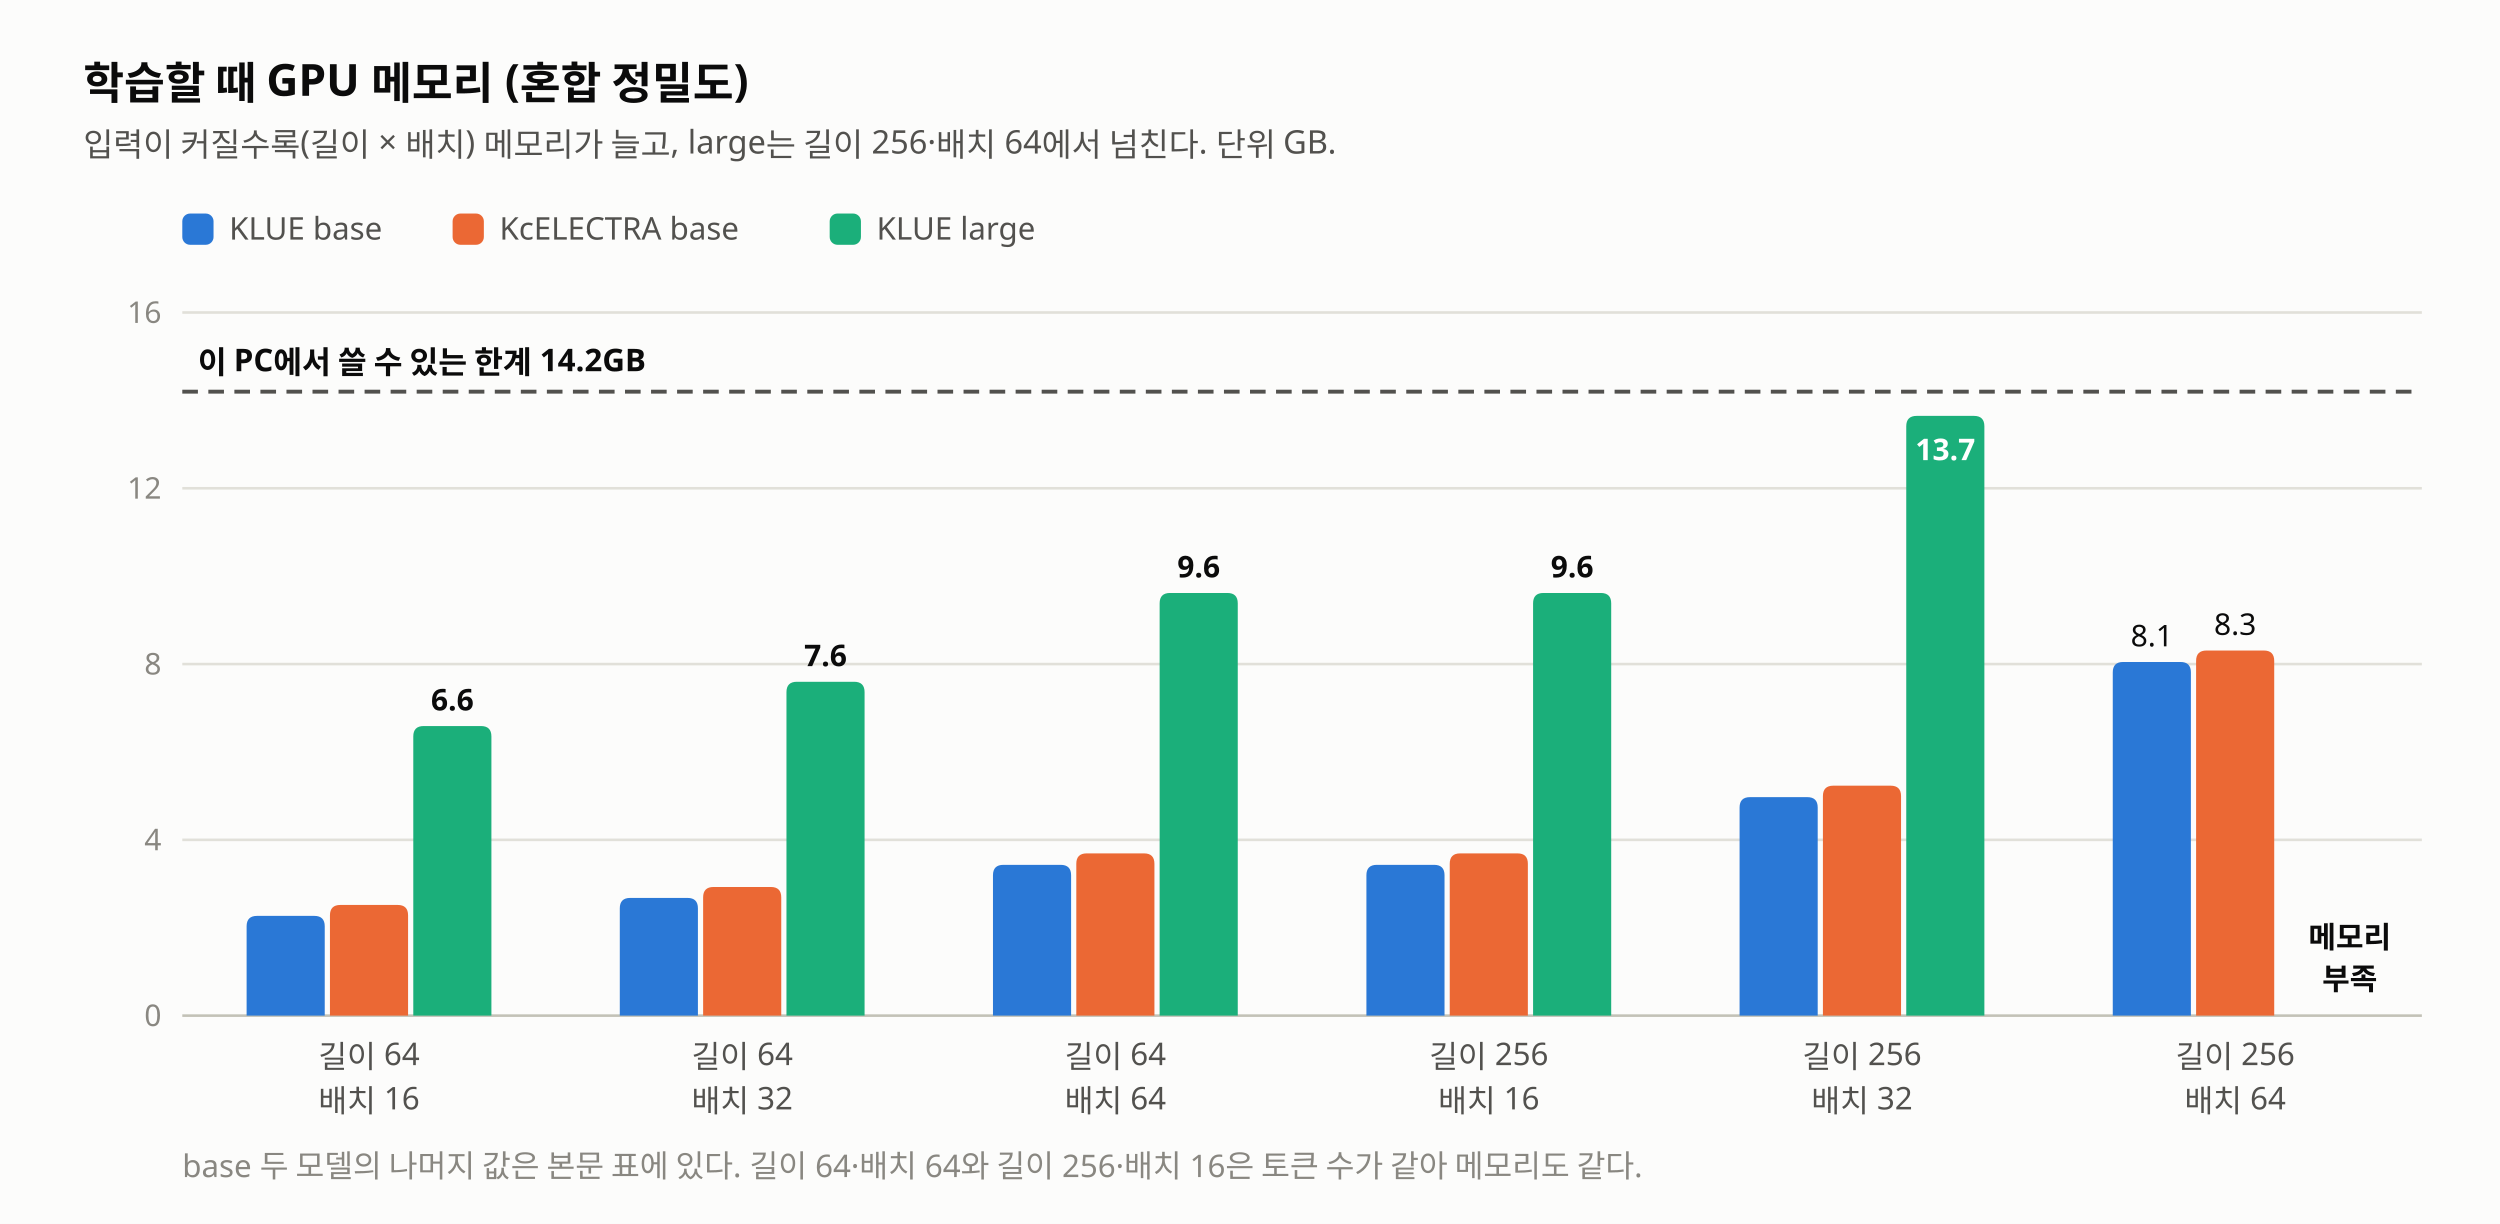
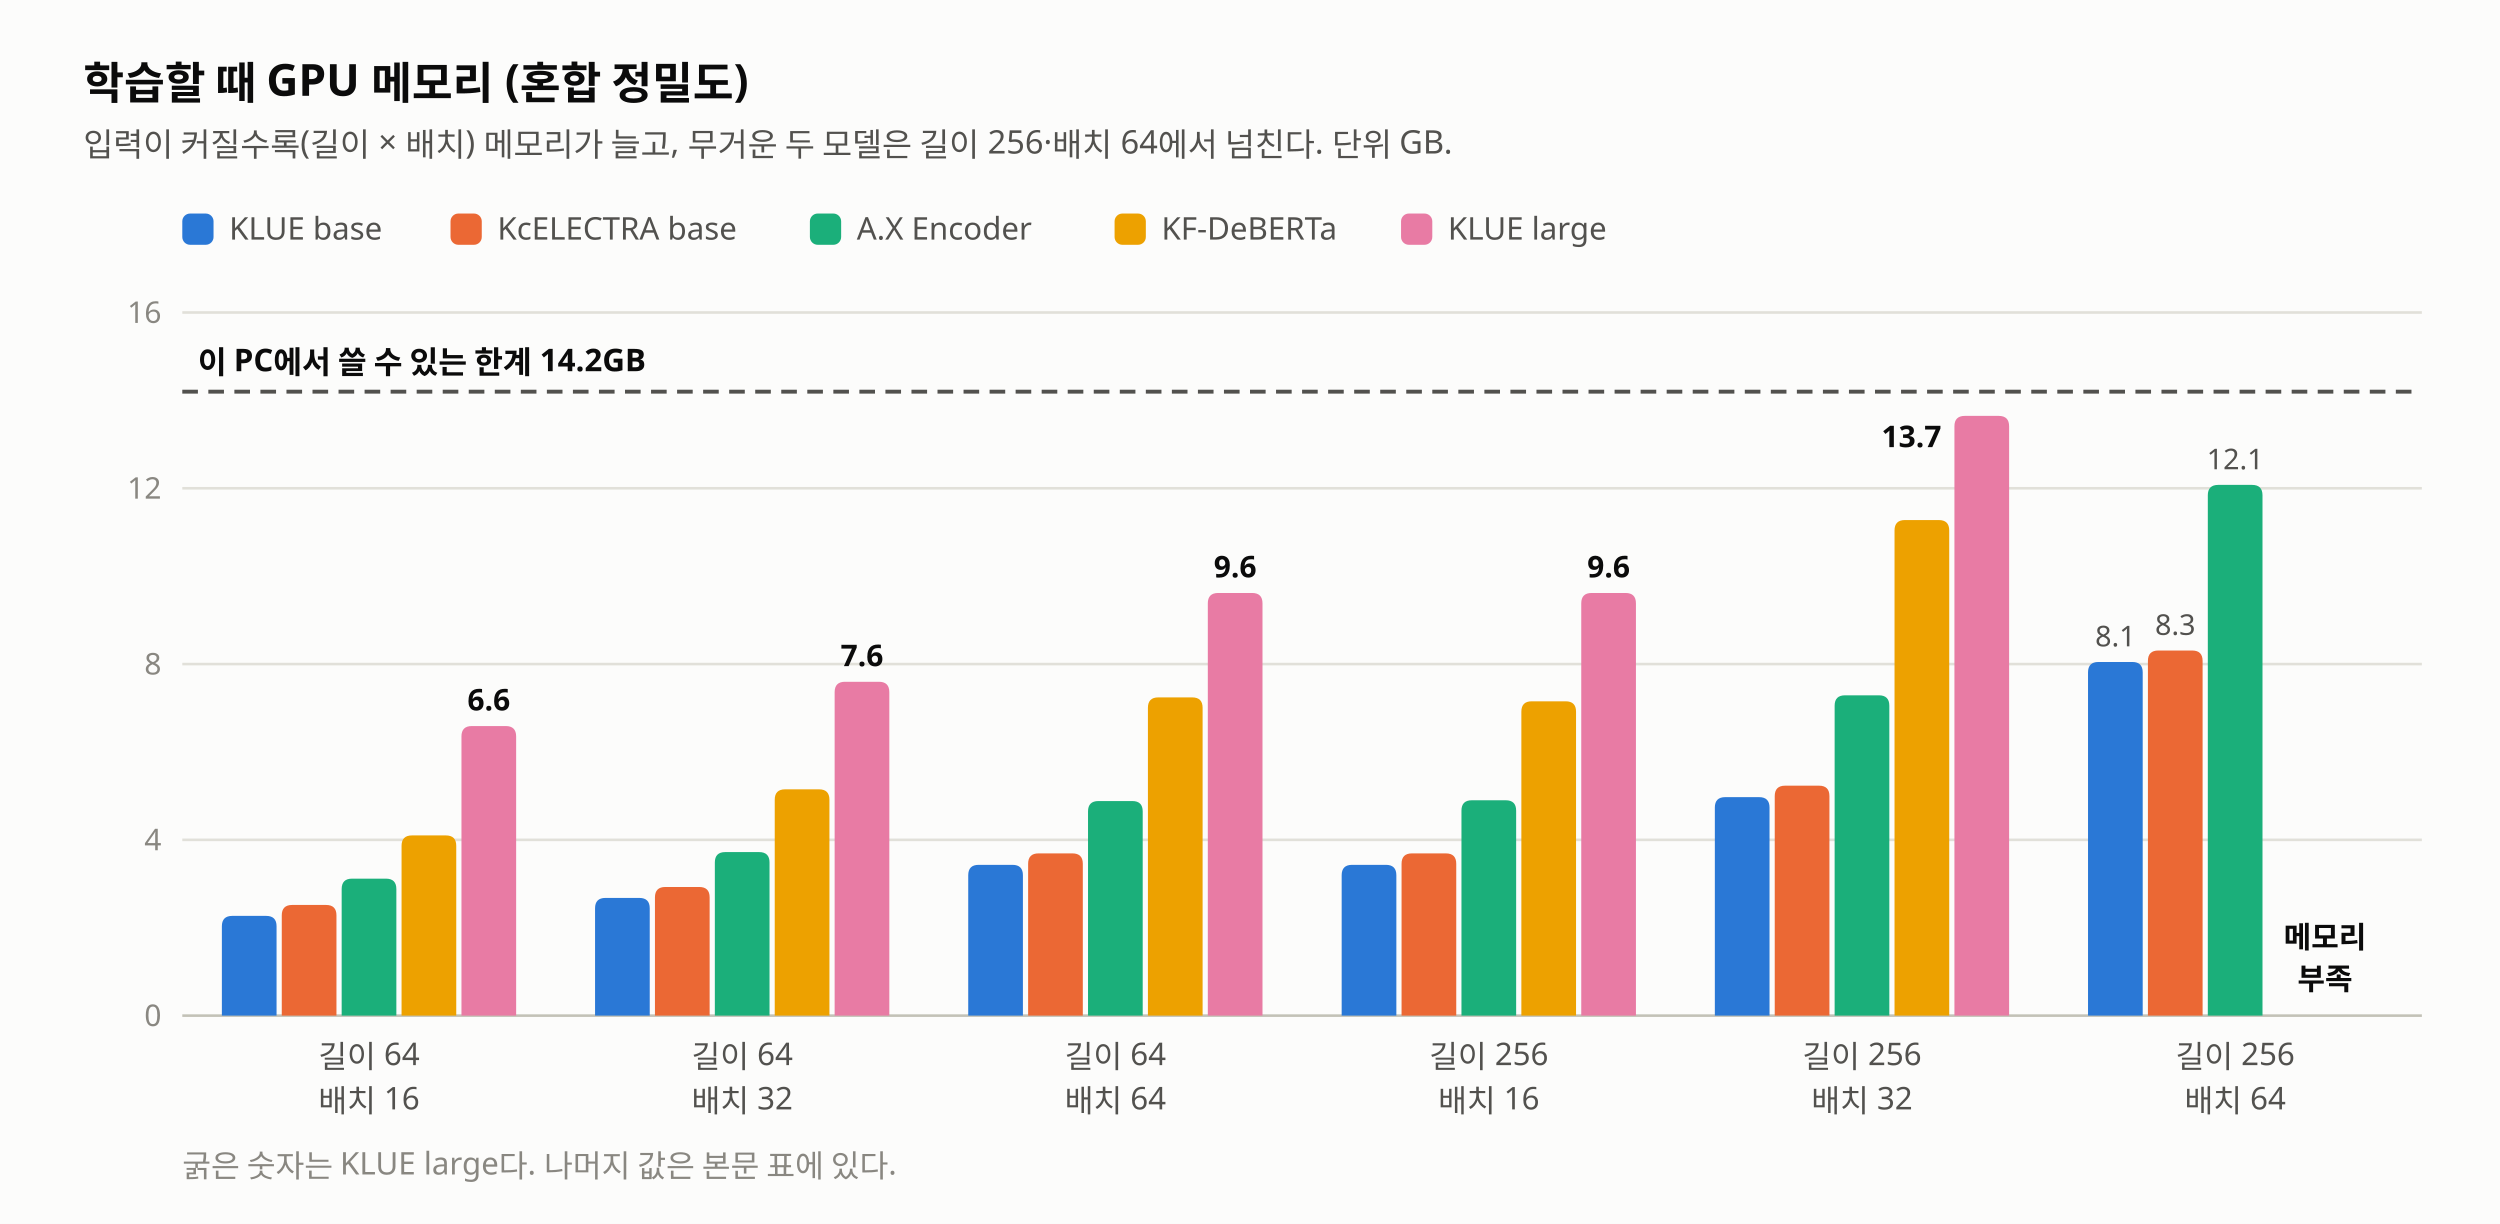
<svg xmlns="http://www.w3.org/2000/svg" viewBox="0 0 960 470" width="960" height="470" font-family="'Malgun Gothic','Apple SD Gothic Neo','Noto Sans KR',system-ui,sans-serif">
  <rect width="960" height="470" fill="#fcfcfb" />
  <text x="32.0" y="38.0" font-size="17" fill="#0b0b0b" text-anchor="start" font-weight="700">학습할 때 GPU 메모리 (혼합 정밀도)</text>
-   <text x="32.0" y="60.0" font-size="12.5" fill="#52514e" text-anchor="start" font-weight="400">입력이 커질수록(길이 × 배치) 메모리가 늘고, large는 길이 256·배치 64에서 넘친다. 단위 GB.</text>
+   <text x="32.0" y="60.0" font-size="12.5" fill="#52514e" text-anchor="start" font-weight="400">입력이 커질수록(길이 × 배치) 메모리가 늘고, 무거운 두 모델은 길이 256·배치 64에서 넘친다. 단위 GB.</text>
  <rect x="70" y="82" width="12" height="12" rx="3" fill="#2a78d6" />
  <text x="88.0" y="92.0" font-size="12" fill="#52514e" text-anchor="start" font-weight="400">KLUE base</text>
-   <rect x="173.8" y="82" width="12" height="12" rx="3" fill="#eb6834" />
-   <text x="191.8" y="92.0" font-size="12" fill="#52514e" text-anchor="start" font-weight="400">KcELECTRA base</text>
-   <rect x="318.6" y="82" width="12" height="12" rx="3" fill="#1baf7a" />
-   <text x="336.6" y="92.0" font-size="12" fill="#52514e" text-anchor="start" font-weight="400">KLUE large</text>
+   <rect x="173" y="82" width="12" height="12" rx="3" fill="#eb6834" />
+   <text x="191.0" y="92.0" font-size="12" fill="#52514e" text-anchor="start" font-weight="400">KcELECTRA base</text>
+   <rect x="311" y="82" width="12" height="12" rx="3" fill="#1baf7a" />
+   <text x="329.0" y="92.0" font-size="12" fill="#52514e" text-anchor="start" font-weight="400">A.X Encoder</text>
+   <rect x="428" y="82" width="12" height="12" rx="3" fill="#eda100" />
+   <text x="446.0" y="92.0" font-size="12" fill="#52514e" text-anchor="start" font-weight="400">KF-DeBERTa</text>
+   <rect x="538" y="82" width="12" height="12" rx="3" fill="#e87ba4" />
+   <text x="556.0" y="92.0" font-size="12" fill="#52514e" text-anchor="start" font-weight="400">KLUE large</text>
  <line x1="70" y1="390.0" x2="930" y2="390.0" stroke="#c3c2b7" />
  <text x="62.0" y="394.0" font-size="11.5" fill="#898781" text-anchor="end" font-weight="400">0</text>
  <line x1="70" y1="322.5" x2="930" y2="322.5" stroke="#e1e0d9" />
  <text x="62.0" y="326.5" font-size="11.5" fill="#898781" text-anchor="end" font-weight="400">4</text>
  <line x1="70" y1="255.0" x2="930" y2="255.0" stroke="#e1e0d9" />
  <text x="62.0" y="259.0" font-size="11.5" fill="#898781" text-anchor="end" font-weight="400">8</text>
  <line x1="70" y1="187.5" x2="930" y2="187.5" stroke="#e1e0d9" />
  <text x="62.0" y="191.5" font-size="11.5" fill="#898781" text-anchor="end" font-weight="400">12</text>
  <line x1="70" y1="120.0" x2="930" y2="120.0" stroke="#e1e0d9" />
  <text x="62.0" y="124.0" font-size="11.5" fill="#898781" text-anchor="end" font-weight="400">16</text>
  <line x1="70" y1="150.4" x2="930" y2="150.4" stroke="#52514e" stroke-width="1.5" stroke-dasharray="6 4" />
  <text x="76.0" y="143.4" font-size="12" fill="#0b0b0b" text-anchor="start" font-weight="700">이 PC에서 쓸 수 있는 한계 14.2GB</text>
-   <path d="M94.7,390.0 V355.7 Q94.7,351.7 98.7,351.7 H120.7 Q124.7,351.7 124.7,355.7 V390.0 Z" fill="#2a78d6" />
-   <path d="M126.7,390.0 V351.5 Q126.7,347.5 130.7,347.5 H152.7 Q156.7,347.5 156.7,351.5 V390.0 Z" fill="#eb6834" />
-   <path d="M158.7,390.0 V282.8 Q158.7,278.8 162.7,278.8 H184.7 Q188.7,278.8 188.7,282.8 V390.0 Z" fill="#1baf7a" />
-   <text x="173.7" y="272.8" font-size="11.5" fill="#0b0b0b" text-anchor="middle" font-weight="700">6.6</text>
+   <path d="M85.2,390.0 V355.7 Q85.2,351.7 89.2,351.7 H102.2 Q106.2,351.7 106.2,355.7 V390.0 Z" fill="#2a78d6" />
+   <path d="M108.2,390.0 V351.5 Q108.2,347.5 112.2,347.5 H125.2 Q129.2,347.5 129.2,351.5 V390.0 Z" fill="#eb6834" />
+   <path d="M131.2,390.0 V341.4 Q131.2,337.4 135.2,337.4 H148.2 Q152.2,337.4 152.2,341.4 V390.0 Z" fill="#1baf7a" />
+   <path d="M154.2,390.0 V324.8 Q154.2,320.8 158.2,320.8 H171.2 Q175.2,320.8 175.2,324.8 V390.0 Z" fill="#eda100" />
+   <path d="M177.2,390.0 V282.8 Q177.2,278.8 181.2,278.8 H194.2 Q198.2,278.8 198.2,282.8 V390.0 Z" fill="#e87ba4" />
+   <text x="187.7" y="272.8" font-size="11.5" fill="#0b0b0b" text-anchor="middle" font-weight="700">6.6</text>
  <text x="141.7" y="410.0" font-size="12" fill="#52514e" text-anchor="middle" font-weight="400">길이 64</text>
  <text x="141.7" y="427.0" font-size="12" fill="#52514e" text-anchor="middle" font-weight="400">배치 16</text>
-   <path d="M238.0,390.0 V348.8 Q238.0,344.8 242.0,344.8 H264.0 Q268.0,344.8 268.0,348.8 V390.0 Z" fill="#2a78d6" />
-   <path d="M270.0,390.0 V344.6 Q270.0,340.6 274.0,340.6 H296.0 Q300.0,340.6 300.0,344.6 V390.0 Z" fill="#eb6834" />
-   <path d="M302.0,390.0 V265.8 Q302.0,261.8 306.0,261.8 H328.0 Q332.0,261.8 332.0,265.8 V390.0 Z" fill="#1baf7a" />
-   <text x="317.0" y="255.8" font-size="11.5" fill="#0b0b0b" text-anchor="middle" font-weight="700">7.6</text>
+   <path d="M228.5,390.0 V348.8 Q228.5,344.8 232.5,344.8 H245.5 Q249.5,344.8 249.5,348.8 V390.0 Z" fill="#2a78d6" />
+   <path d="M251.5,390.0 V344.6 Q251.5,340.6 255.5,340.6 H268.5 Q272.5,340.6 272.5,344.6 V390.0 Z" fill="#eb6834" />
+   <path d="M274.5,390.0 V331.2 Q274.5,327.2 278.5,327.2 H291.5 Q295.5,327.2 295.5,331.2 V390.0 Z" fill="#1baf7a" />
+   <path d="M297.5,390.0 V307.1 Q297.5,303.1 301.5,303.1 H314.5 Q318.5,303.1 318.5,307.1 V390.0 Z" fill="#eda100" />
+   <path d="M320.5,390.0 V265.8 Q320.5,261.8 324.5,261.8 H337.5 Q341.5,261.8 341.5,265.8 V390.0 Z" fill="#e87ba4" />
+   <text x="331.0" y="255.8" font-size="11.5" fill="#0b0b0b" text-anchor="middle" font-weight="700">7.6</text>
  <text x="285.0" y="410.0" font-size="12" fill="#52514e" text-anchor="middle" font-weight="400">길이 64</text>
  <text x="285.0" y="427.0" font-size="12" fill="#52514e" text-anchor="middle" font-weight="400">배치 32</text>
-   <path d="M381.3,390.0 V336.1 Q381.3,332.1 385.3,332.1 H407.3 Q411.3,332.1 411.3,336.1 V390.0 Z" fill="#2a78d6" />
-   <path d="M413.3,390.0 V331.7 Q413.3,327.7 417.3,327.7 H439.3 Q443.3,327.7 443.3,331.7 V390.0 Z" fill="#eb6834" />
-   <path d="M445.3,390.0 V231.7 Q445.3,227.7 449.3,227.7 H471.3 Q475.3,227.7 475.3,231.7 V390.0 Z" fill="#1baf7a" />
-   <text x="460.3" y="221.7" font-size="11.5" fill="#0b0b0b" text-anchor="middle" font-weight="700">9.6</text>
+   <path d="M371.8,390.0 V336.1 Q371.8,332.1 375.8,332.1 H388.8 Q392.8,332.1 392.8,336.1 V390.0 Z" fill="#2a78d6" />
+   <path d="M394.8,390.0 V331.7 Q394.8,327.7 398.8,327.7 H411.8 Q415.8,327.7 415.8,331.7 V390.0 Z" fill="#eb6834" />
+   <path d="M417.8,390.0 V311.6 Q417.8,307.6 421.8,307.6 H434.8 Q438.8,307.6 438.8,311.6 V390.0 Z" fill="#1baf7a" />
+   <path d="M440.8,390.0 V271.8 Q440.8,267.8 444.8,267.8 H457.8 Q461.8,267.8 461.8,271.8 V390.0 Z" fill="#eda100" />
+   <path d="M463.8,390.0 V231.7 Q463.8,227.7 467.8,227.7 H480.8 Q484.8,227.7 484.8,231.7 V390.0 Z" fill="#e87ba4" />
+   <text x="474.3" y="221.7" font-size="11.5" fill="#0b0b0b" text-anchor="middle" font-weight="700">9.6</text>
  <text x="428.3" y="410.0" font-size="12" fill="#52514e" text-anchor="middle" font-weight="400">길이 64</text>
  <text x="428.3" y="427.0" font-size="12" fill="#52514e" text-anchor="middle" font-weight="400">배치 64</text>
-   <path d="M524.7,390.0 V336.1 Q524.7,332.1 528.7,332.1 H550.7 Q554.7,332.1 554.7,336.1 V390.0 Z" fill="#2a78d6" />
-   <path d="M556.7,390.0 V331.7 Q556.7,327.7 560.7,327.7 H582.7 Q586.7,327.7 586.7,331.7 V390.0 Z" fill="#eb6834" />
-   <path d="M588.7,390.0 V231.7 Q588.7,227.7 592.7,227.7 H614.7 Q618.7,227.7 618.7,231.7 V390.0 Z" fill="#1baf7a" />
-   <text x="603.7" y="221.7" font-size="11.5" fill="#0b0b0b" text-anchor="middle" font-weight="700">9.6</text>
+   <path d="M515.2,390.0 V336.1 Q515.2,332.1 519.2,332.1 H532.2 Q536.2,332.1 536.2,336.1 V390.0 Z" fill="#2a78d6" />
+   <path d="M538.2,390.0 V331.7 Q538.2,327.7 542.2,327.7 H555.2 Q559.2,327.7 559.2,331.7 V390.0 Z" fill="#eb6834" />
+   <path d="M561.2,390.0 V311.3 Q561.2,307.3 565.2,307.3 H578.2 Q582.2,307.3 582.2,311.3 V390.0 Z" fill="#1baf7a" />
+   <path d="M584.2,390.0 V273.3 Q584.2,269.3 588.2,269.3 H601.2 Q605.2,269.3 605.2,273.3 V390.0 Z" fill="#eda100" />
+   <path d="M607.2,390.0 V231.7 Q607.2,227.7 611.2,227.7 H624.2 Q628.2,227.7 628.2,231.7 V390.0 Z" fill="#e87ba4" />
+   <text x="617.7" y="221.7" font-size="11.5" fill="#0b0b0b" text-anchor="middle" font-weight="700">9.6</text>
  <text x="571.7" y="410.0" font-size="12" fill="#52514e" text-anchor="middle" font-weight="400">길이 256</text>
  <text x="571.7" y="427.0" font-size="12" fill="#52514e" text-anchor="middle" font-weight="400">배치 16</text>
-   <path d="M668.0,390.0 V310.1 Q668.0,306.1 672.0,306.1 H694.0 Q698.0,306.1 698.0,310.1 V390.0 Z" fill="#2a78d6" />
-   <path d="M700.0,390.0 V305.7 Q700.0,301.7 704.0,301.7 H726.0 Q730.0,301.7 730.0,305.7 V390.0 Z" fill="#eb6834" />
-   <path d="M732.0,390.0 V163.7 Q732.0,159.7 736.0,159.7 H758.0 Q762.0,159.7 762.0,163.7 V390.0 Z" fill="#1baf7a" />
-   <text x="747.0" y="176.7" font-size="11.5" fill="#ffffff" text-anchor="middle" font-weight="700">13.7</text>
+   <path d="M658.5,390.0 V310.1 Q658.5,306.1 662.5,306.1 H675.5 Q679.5,306.1 679.5,310.1 V390.0 Z" fill="#2a78d6" />
+   <path d="M681.5,390.0 V305.7 Q681.5,301.7 685.5,301.7 H698.5 Q702.5,301.7 702.5,305.7 V390.0 Z" fill="#eb6834" />
+   <path d="M704.5,390.0 V271.0 Q704.5,267.0 708.5,267.0 H721.5 Q725.5,267.0 725.5,271.0 V390.0 Z" fill="#1baf7a" />
+   <path d="M727.5,390.0 V203.7 Q727.5,199.7 731.5,199.7 H744.5 Q748.5,199.7 748.5,203.7 V390.0 Z" fill="#eda100" />
+   <path d="M750.5,390.0 V163.7 Q750.5,159.7 754.5,159.7 H767.5 Q771.5,159.7 771.5,163.7 V390.0 Z" fill="#e87ba4" />
+   <text x="745.5" y="171.7" font-size="11.5" fill="#0b0b0b" text-anchor="end" font-weight="700">13.7</text>
  <text x="715.0" y="410.0" font-size="12" fill="#52514e" text-anchor="middle" font-weight="400">길이 256</text>
  <text x="715.0" y="427.0" font-size="12" fill="#52514e" text-anchor="middle" font-weight="400">배치 32</text>
-   <path d="M811.3,390.0 V258.2 Q811.3,254.2 815.3,254.2 H837.3 Q841.3,254.2 841.3,258.2 V390.0 Z" fill="#2a78d6" />
-   <text x="826.3" y="248.2" font-size="11.5" fill="#0b0b0b" text-anchor="middle" font-weight="400">8.1</text>
-   <path d="M843.3,390.0 V253.8 Q843.3,249.8 847.3,249.8 H869.3 Q873.3,249.8 873.3,253.8 V390.0 Z" fill="#eb6834" />
-   <text x="858.3" y="243.8" font-size="11.5" fill="#0b0b0b" text-anchor="middle" font-weight="400">8.3</text>
-   <text x="902.3" y="364.0" font-size="11.5" fill="#0b0b0b" text-anchor="middle" font-weight="700">메모리</text>
-   <text x="902.3" y="380.0" font-size="11.5" fill="#0b0b0b" text-anchor="middle" font-weight="700">부족</text>
+   <path d="M801.8,390.0 V258.2 Q801.8,254.2 805.8,254.2 H818.8 Q822.8,254.2 822.8,258.2 V390.0 Z" fill="#2a78d6" />
+   <text x="812.3" y="248.2" font-size="11" fill="#52514e" text-anchor="middle" font-weight="400">8.1</text>
+   <path d="M824.8,390.0 V253.8 Q824.8,249.8 828.8,249.8 H841.8 Q845.8,249.8 845.8,253.8 V390.0 Z" fill="#eb6834" />
+   <text x="835.3" y="243.8" font-size="11" fill="#52514e" text-anchor="middle" font-weight="400">8.3</text>
+   <path d="M847.8,390.0 V190.2 Q847.8,186.2 851.8,186.2 H864.8 Q868.8,186.2 868.8,190.2 V390.0 Z" fill="#1baf7a" />
+   <text x="858.3" y="180.2" font-size="11" fill="#52514e" text-anchor="middle" font-weight="400">12.1</text>
+   <text x="892.8" y="364.0" font-size="11.5" fill="#0b0b0b" text-anchor="middle" font-weight="700">메모리</text>
+   <text x="892.8" y="380.0" font-size="11.5" fill="#0b0b0b" text-anchor="middle" font-weight="700">부족</text>
  <text x="858.3" y="410.0" font-size="12" fill="#52514e" text-anchor="middle" font-weight="400">길이 256</text>
  <text x="858.3" y="427.0" font-size="12" fill="#52514e" text-anchor="middle" font-weight="400">배치 64</text>
-   <text x="70.0" y="452.0" font-size="12" fill="#898781" text-anchor="start" font-weight="400">base 두 모델의 나머지 값은 본문 표에 있다. 길이 64·배치 64와 길이 256·배치 16은 토큰 수가 같아 메모리도 같다.</text>
+   <text x="70.0" y="452.0" font-size="12" fill="#898781" text-anchor="start" font-weight="400">굵은 숫자는 KLUE large다. 나머지 값은 본문 표에 있다.</text>
</svg>
